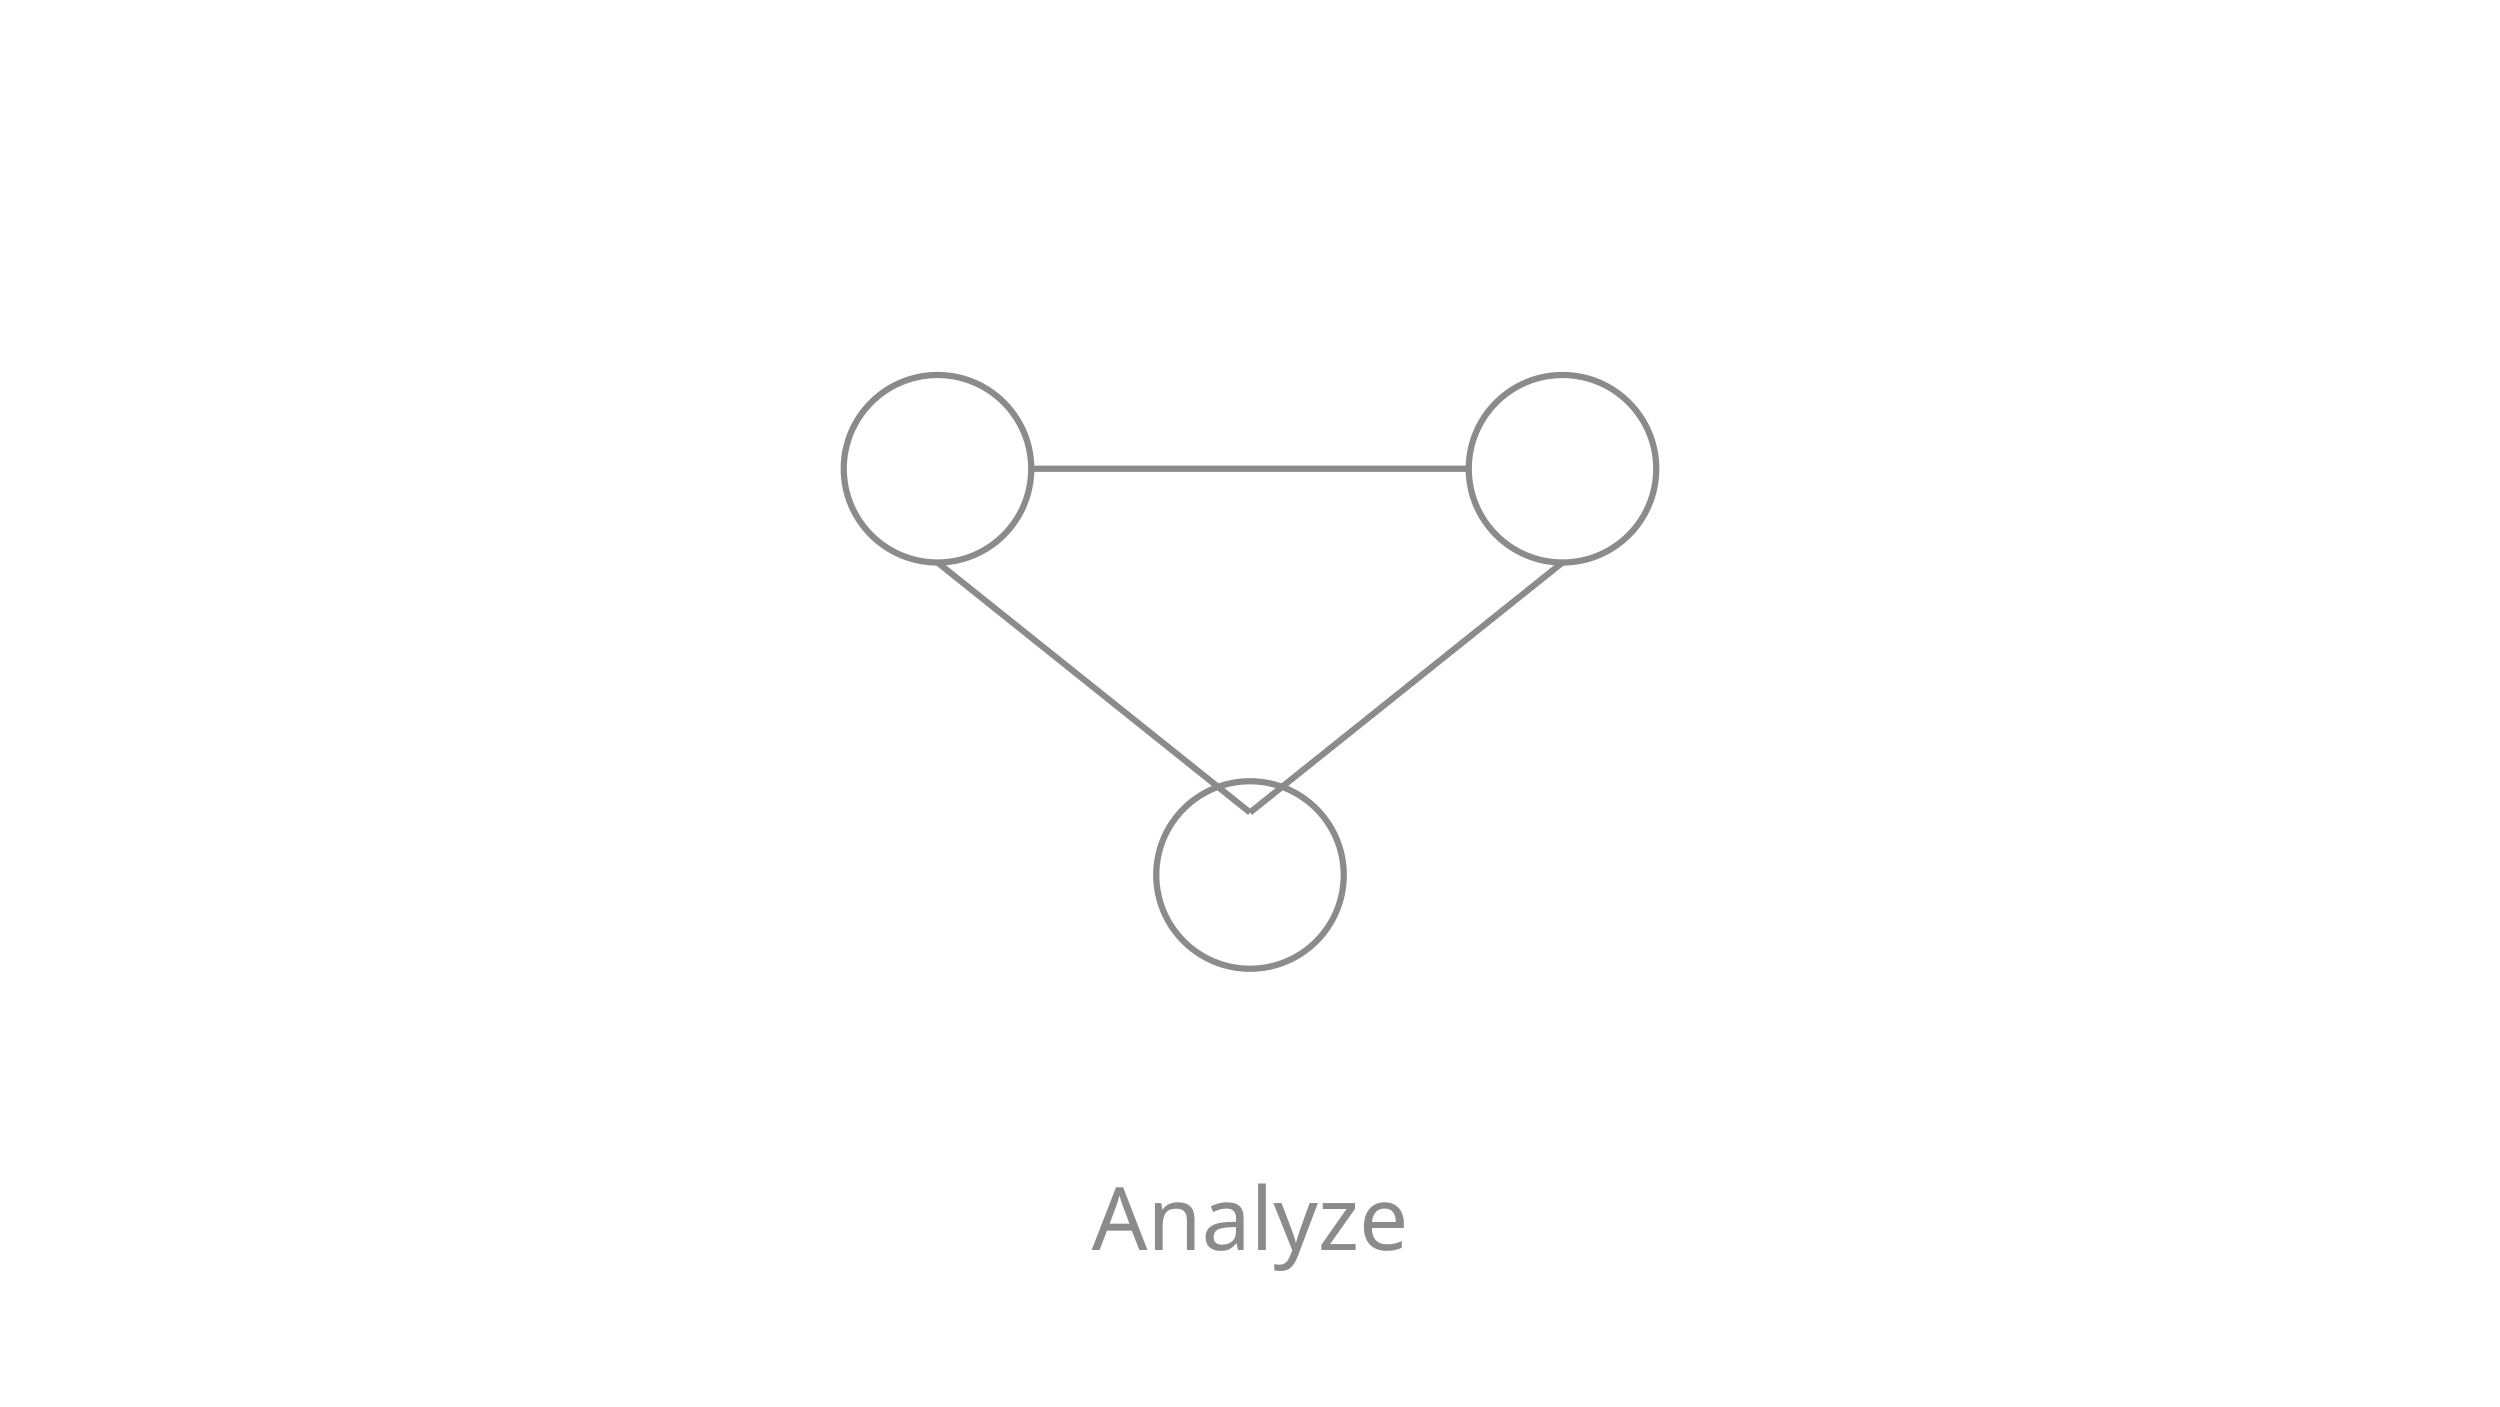
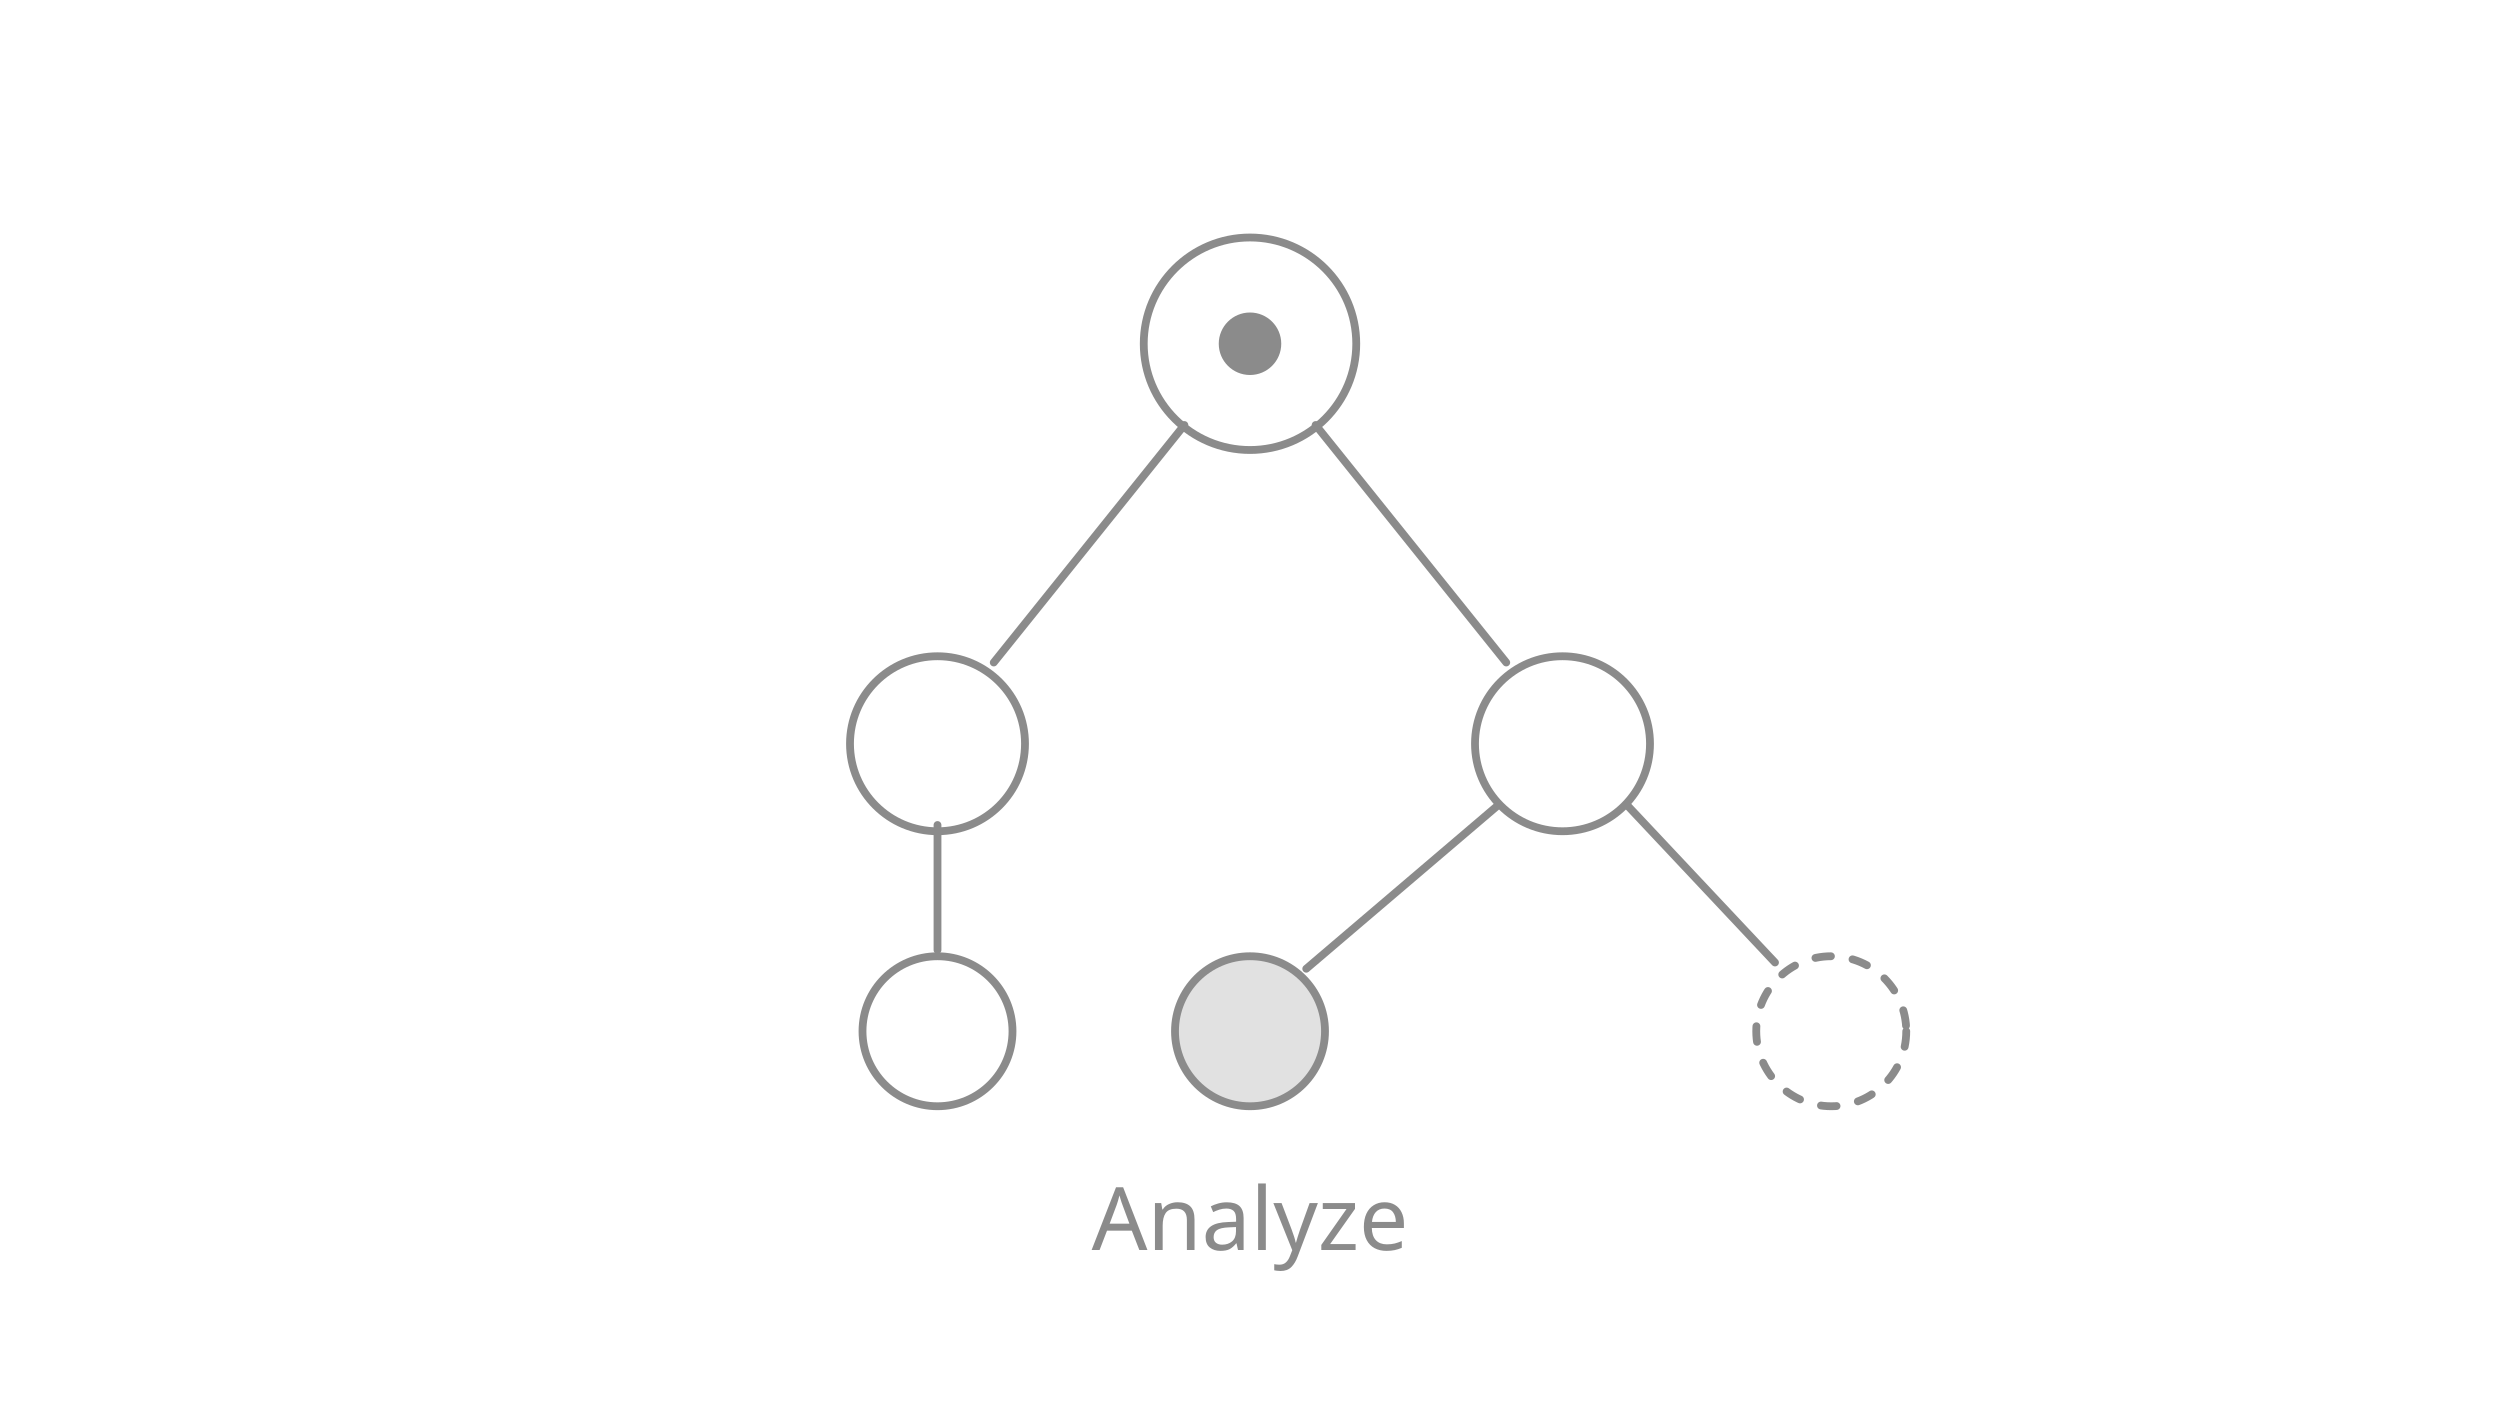
<svg xmlns="http://www.w3.org/2000/svg" width="800" height="450" viewBox="0 0 800 450">
-   <g fill="none" stroke="#8b8b8b" stroke-width="2">
-     <circle cx="300" cy="150" r="30" />
-     <circle cx="500" cy="150" r="30" />
-     <circle cx="400" cy="280" r="30" />
-     <line x1="300" y1="180" x2="400" y2="260" />
-     <line x1="500" y1="180" x2="400" y2="260" />
-     <line x1="330" y1="150" x2="470" y2="150" />
+   <g fill="none" stroke="#8b8b8b" stroke-width="2.5" stroke-linecap="round">
+     <line x1="379" y1="136" x2="318" y2="212" />
+     <line x1="421" y1="136" x2="482" y2="212" />
+     <line x1="300" y1="264" x2="300" y2="304" />
+     <line x1="479" y1="258" x2="418" y2="310" />
+     <line x1="521" y1="258" x2="568" y2="308" />
+     <circle cx="400" cy="110" r="34" />
+     <circle cx="300" cy="238" r="28" />
+     <circle cx="500" cy="238" r="28" />
+     <circle cx="300" cy="330" r="24" />
+     <circle cx="400" cy="330" r="24" fill="#8b8b8b" fill-opacity="0.25" />
+     <circle cx="586" cy="330" r="24" stroke-dasharray="5 7" />
+     <circle cx="400" cy="110" r="10" fill="#8b8b8b" stroke="none" />
  </g>
  <text x="400" y="400" text-anchor="middle" font-family="sans-serif" font-size="28" fill="#8b8b8b">Analyze</text>
</svg>
